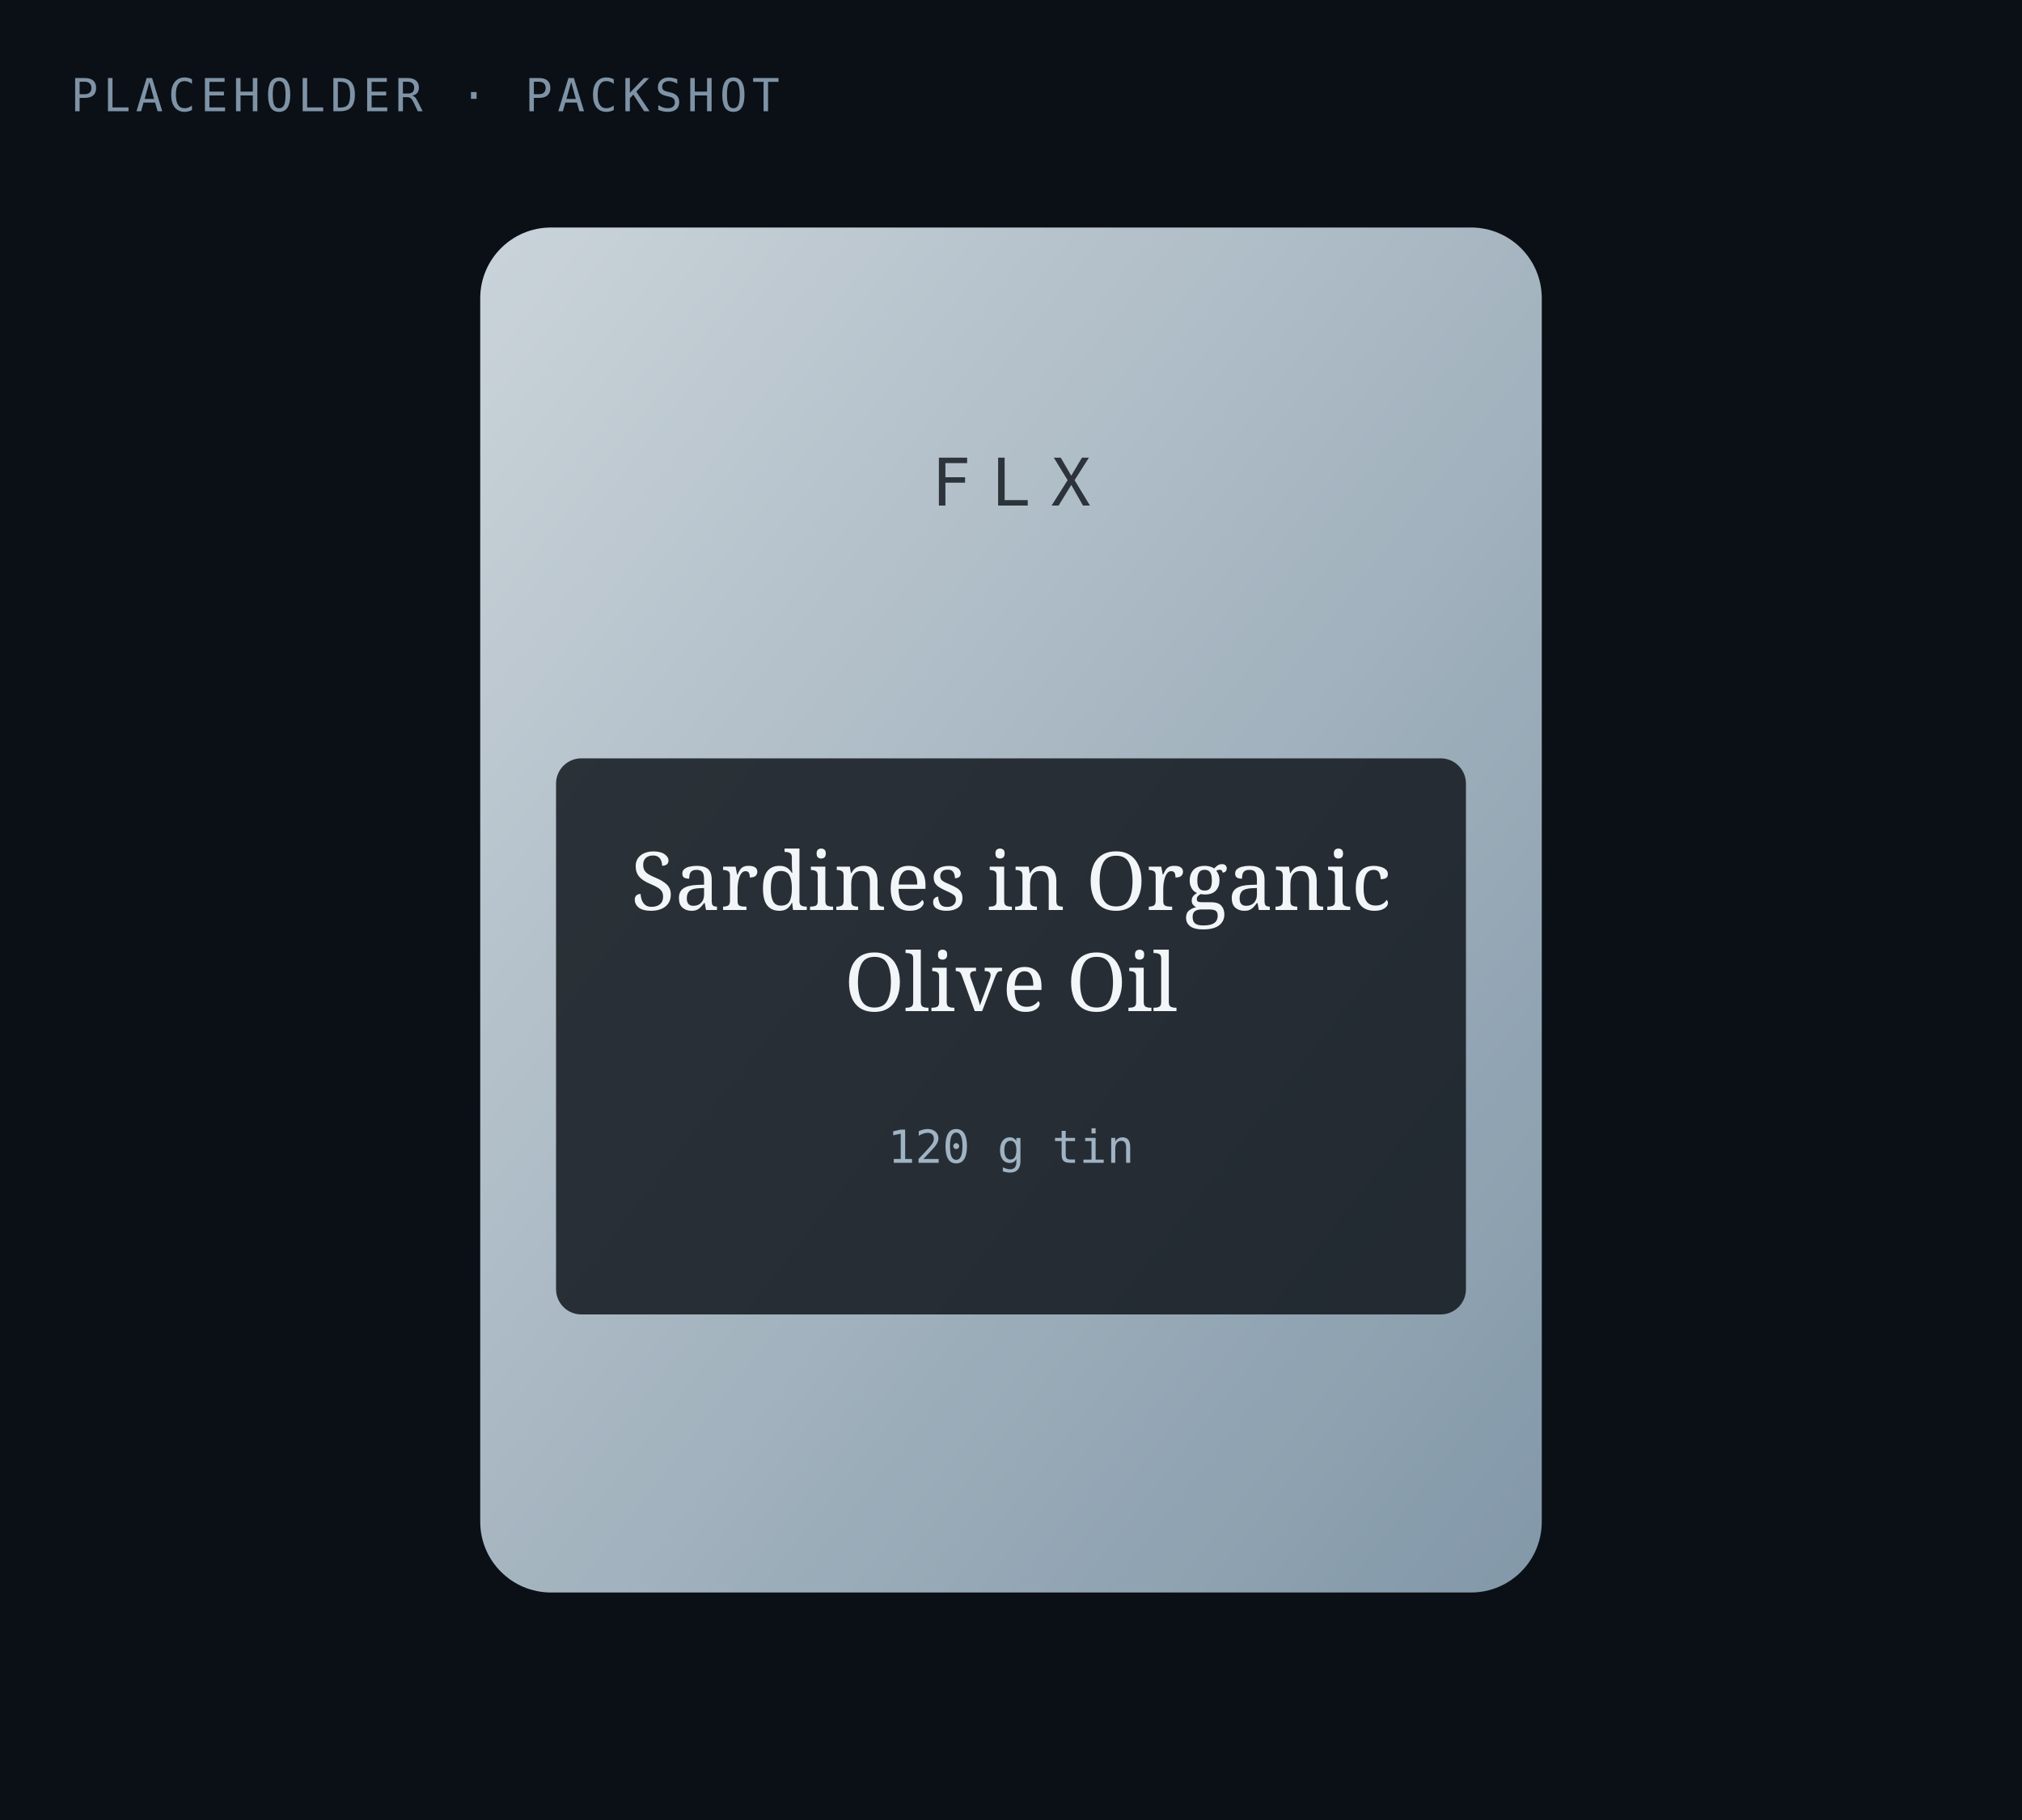
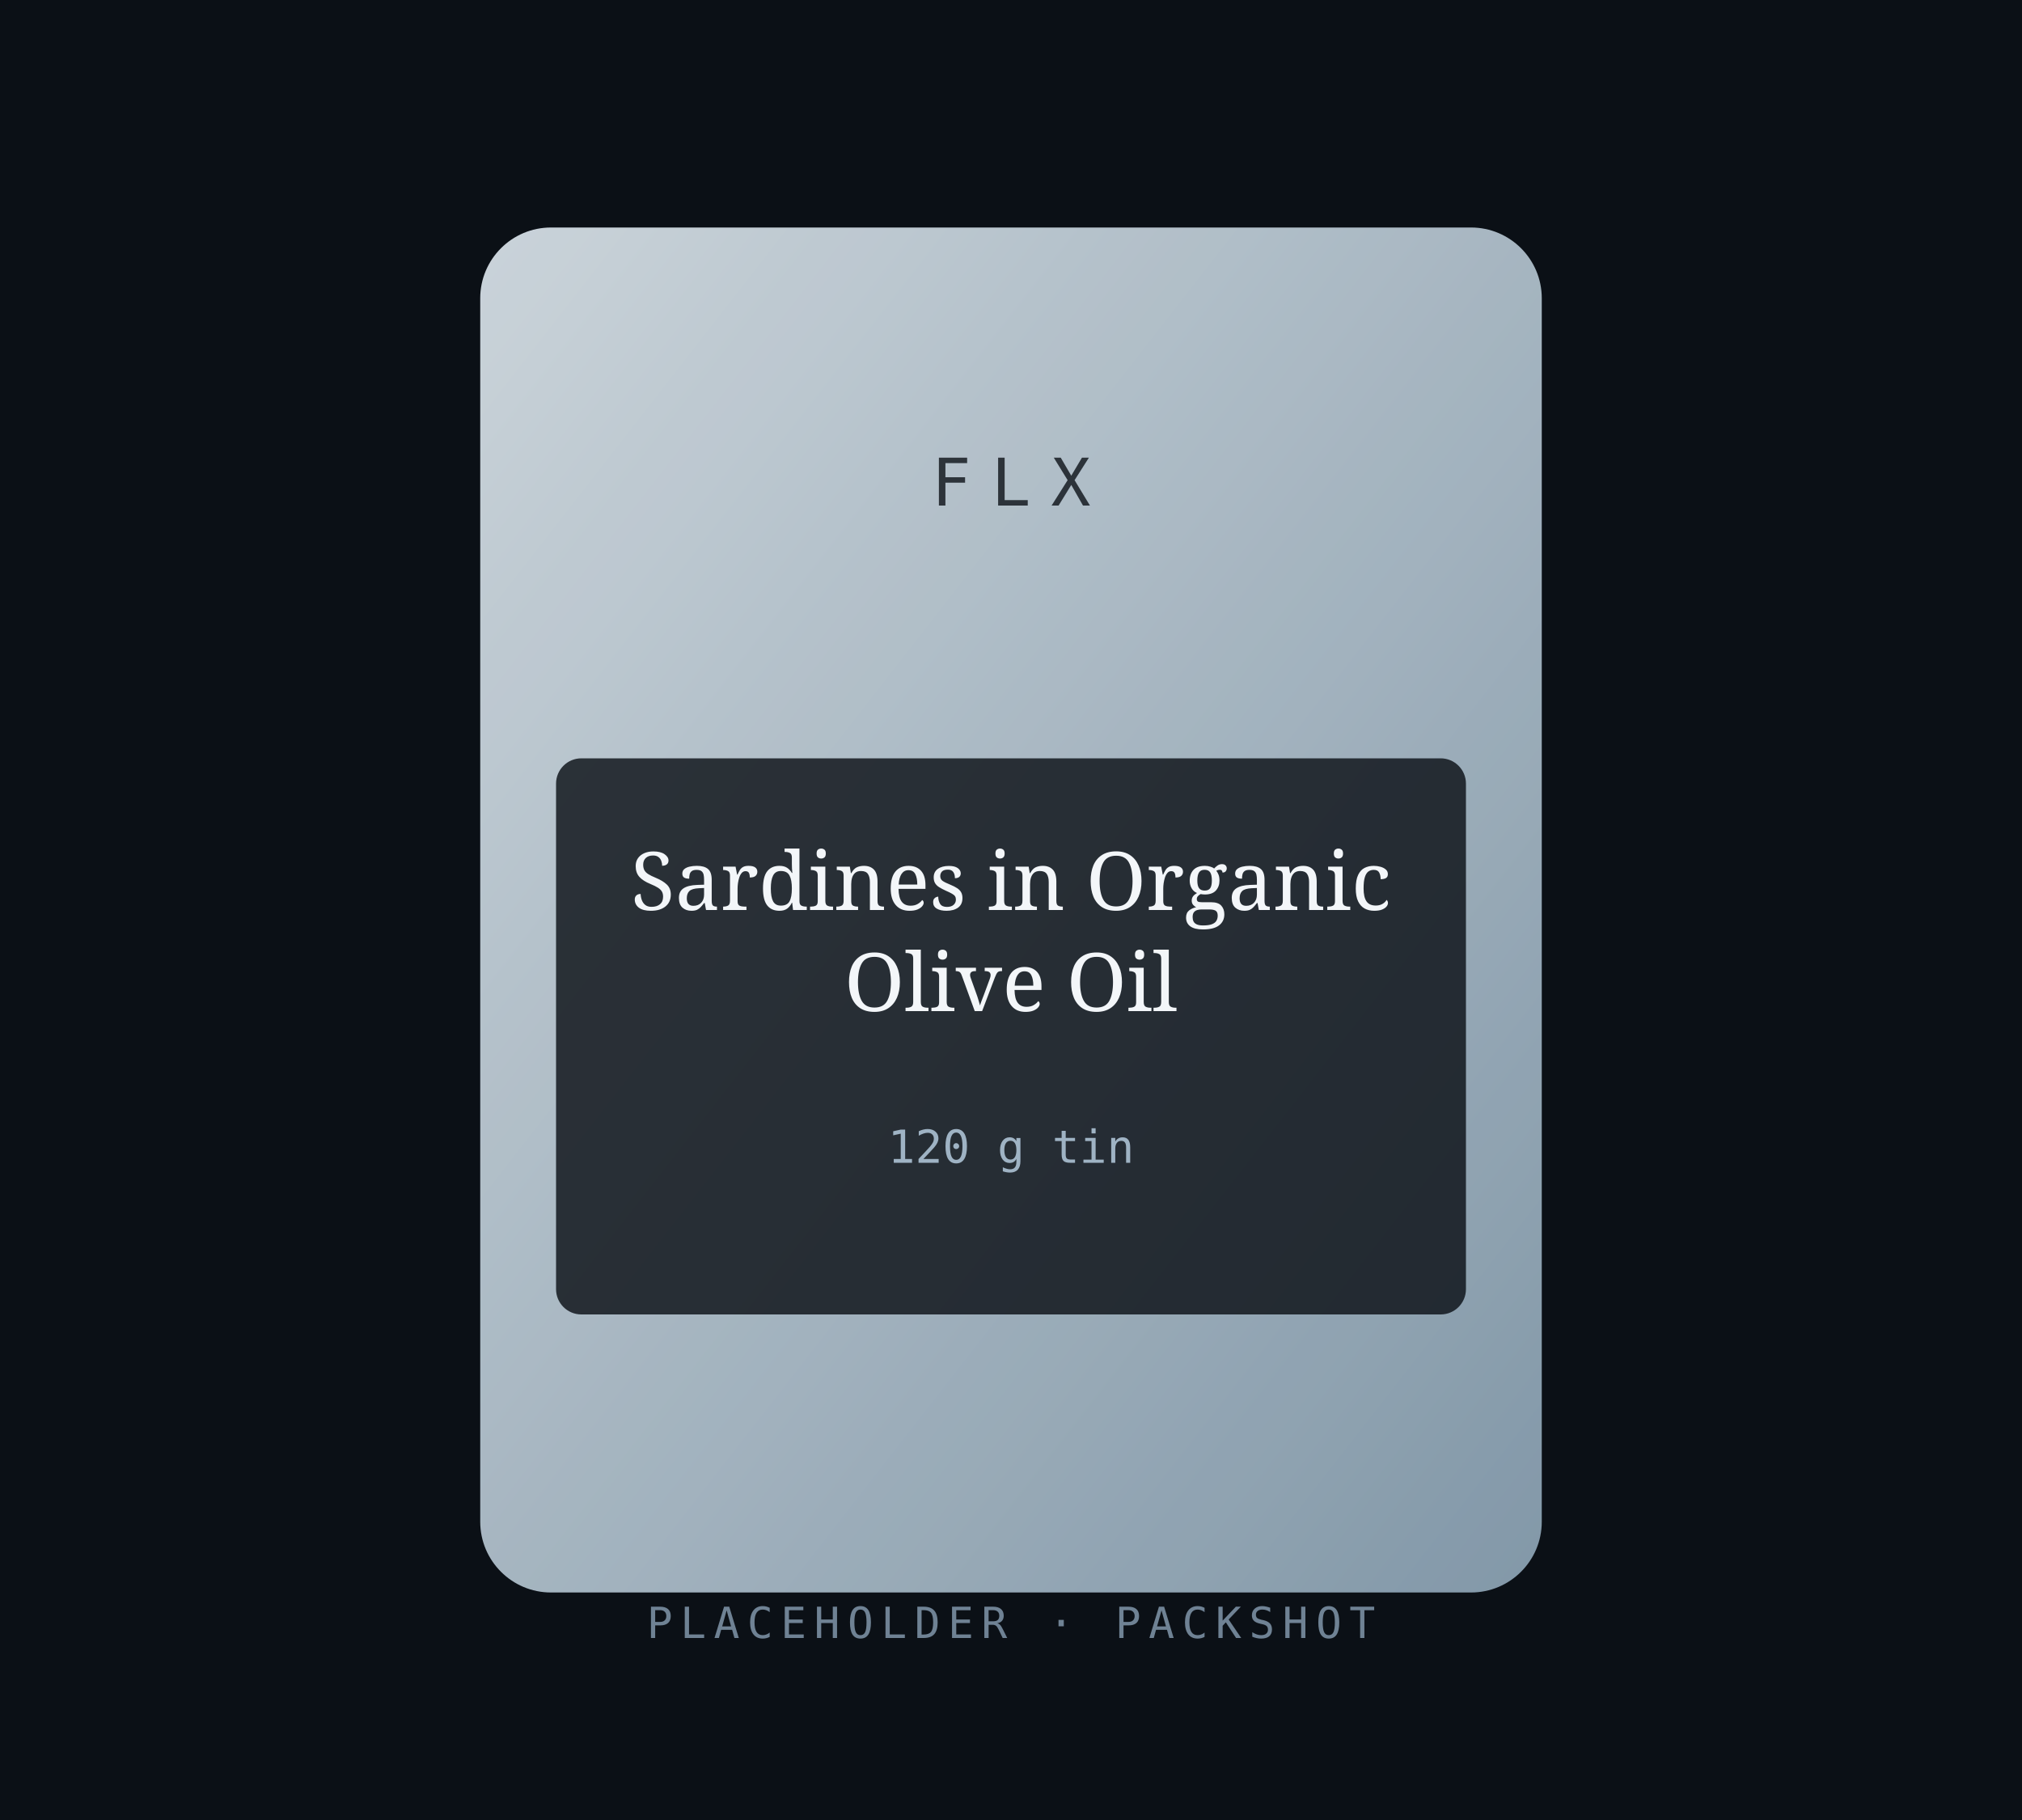
<svg xmlns="http://www.w3.org/2000/svg" viewBox="0 0 800 720" width="800" height="720">
  <defs>
    <linearGradient id="lb-sardines" x1="0" y1="0" x2="1" y2="1">
      <stop offset="0%" stop-color="#dfe8ef" />
      <stop offset="100%" stop-color="#8fa6b8" />
    </linearGradient>
  </defs>
  <rect width="800" height="720" fill="#0b1016" />
  <rect x="190" y="90" width="420" height="540" rx="28" fill="url(#lb-sardines)" opacity="0.9" />
  <rect x="220" y="300" width="360" height="220" rx="10" fill="#0b1016" opacity="0.82" />
  <text x="400" y="360" text-anchor="middle" font-family="Georgia, serif" font-size="32" fill="#f3f6f9">Sardines in Organic</text>
  <text x="400" y="400" text-anchor="middle" font-family="Georgia, serif" font-size="32" fill="#f3f6f9">Olive Oil</text>
  <text x="400" y="460" text-anchor="middle" font-family="ui-monospace, Menlo, monospace" font-size="18" fill="#9fb3c4">120 g tin</text>
  <text x="400" y="200" text-anchor="middle" font-family="ui-monospace, Menlo, monospace" font-size="26" letter-spacing="8" fill="#0b1016" opacity="0.8">FLX</text>
-   <text x="28" y="44" font-family="ui-monospace, Menlo, monospace" font-size="18" letter-spacing="2" fill="#7f93a6">PLACEHOLDER · PACKSHOT</text>
+   <text x="400" y="648" text-anchor="middle" font-family="ui-monospace, Menlo, monospace" font-size="17" letter-spacing="3" fill="#6f8294">PLACEHOLDER · PACKSHOT</text>
</svg>
